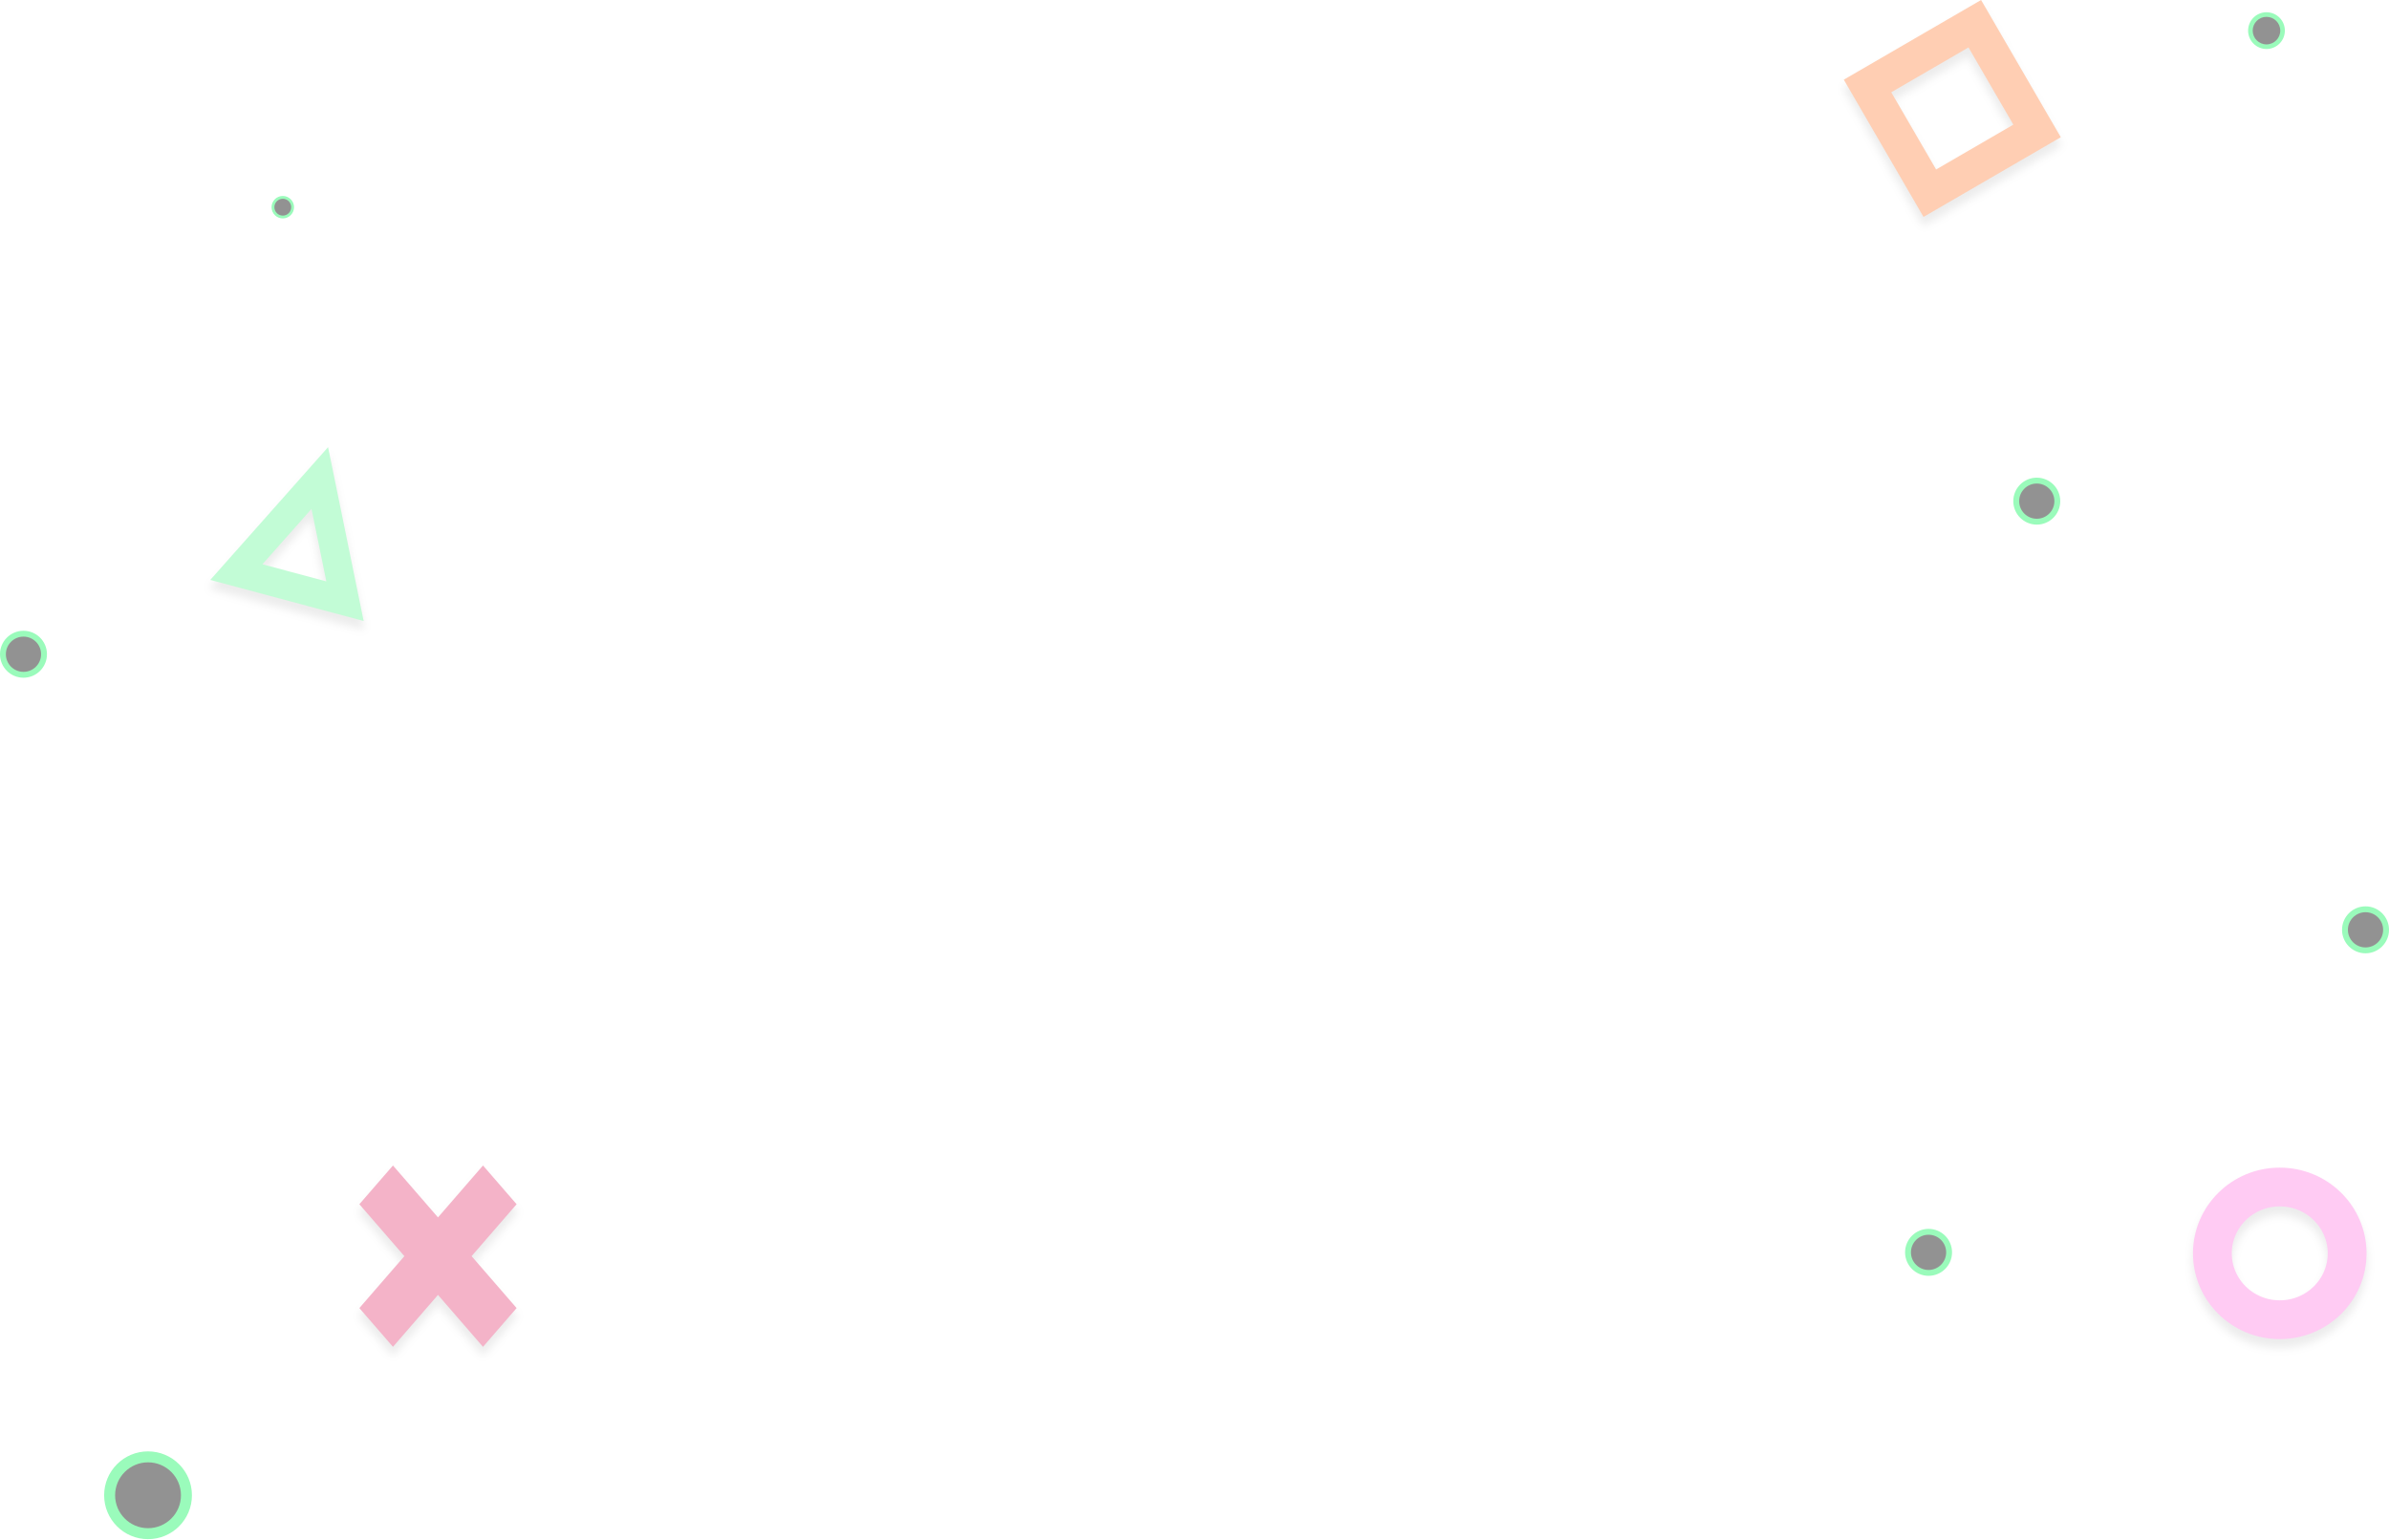
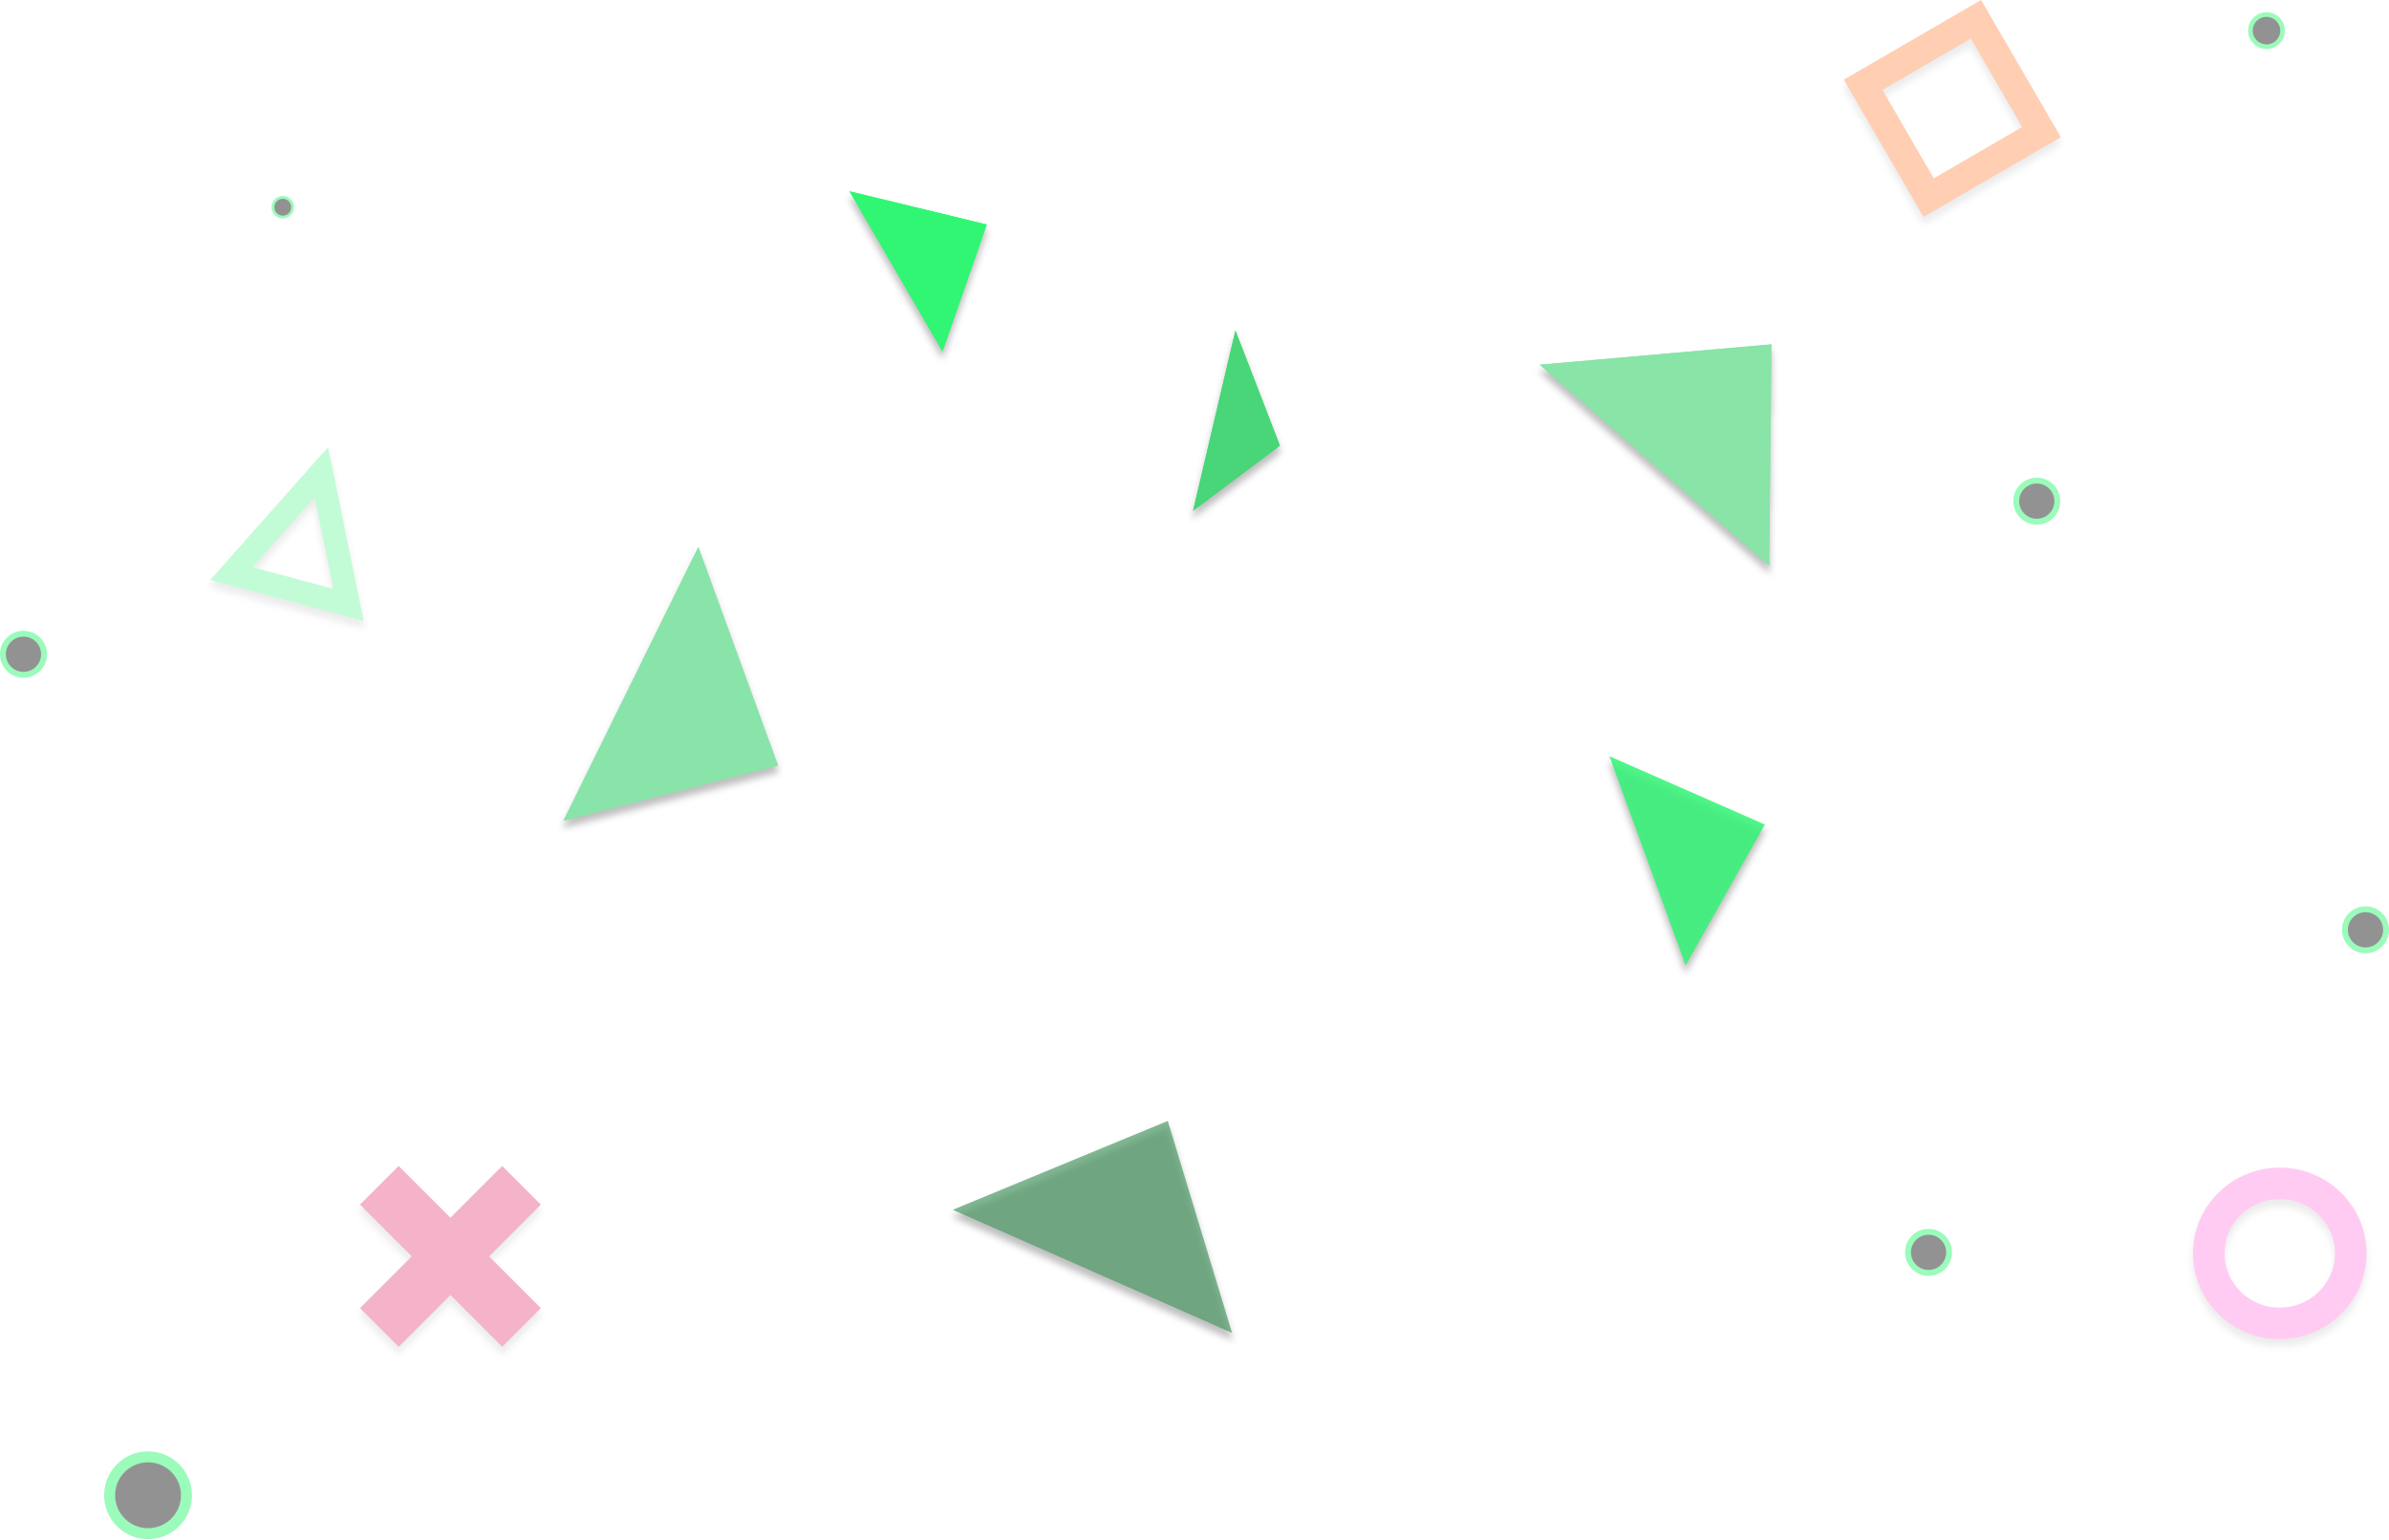
- <svg xmlns="http://www.w3.org/2000/svg" width="1170" height="754" viewBox="0 0 1170 754" fill="none">
-   <g opacity="0.3" filter="url(#filter0_d)">
-     <path d="M192.454 570.952L214.5 596.384L236.546 570.952L253 589.933L230.954 615.366L253 640.799L236.546 659.781L214.5 634.348L192.454 659.781L176 640.799L198.046 615.366L176 589.933L192.454 570.952Z" fill="#D90047" />
+ <svg xmlns="http://www.w3.org/2000/svg" width="1440" height="928" viewBox="0 0 1440 928" fill="none">
+   <g filter="url(#filter0_d)">
+     <path d="M420.923 329.846L468.923 461.538L339.692 494.769L420.923 329.846Z" fill="#88E4A8" />
+     <path d="M420.923 329.846L468.923 461.538L339.692 494.769L420.923 329.846Z" fill="#88E4A8" />
  </g>
-   <g opacity="0.3" filter="url(#filter1_d)">
-     <path d="M1149.5 614C1149.5 631.844 1134.83 646.5 1116.5 646.5C1098.17 646.5 1083.5 631.844 1083.5 614C1083.5 596.156 1098.17 581.5 1116.5 581.5C1134.83 581.5 1149.5 596.156 1149.5 614Z" stroke="#FF50D8" stroke-width="19" />
+   <g filter="url(#filter1_d)">
+     <path d="M574.35 729.435L703.881 675.876L742.579 803.576L574.35 729.435Z" fill="#4C9A66" fill-opacity="0.45" />
+     <path d="M574.35 729.435L703.881 675.876L742.579 803.576L574.35 729.435Z" fill="#4C9A66" fill-opacity="0.45" />
  </g>
-   <g opacity="0.3" filter="url(#filter2_d)">
-     <path d="M115.752 280.259L156.613 234.179L168.96 294.516L115.752 280.259Z" stroke="#31F674" stroke-width="14" />
+   <g filter="url(#filter2_d)">
+     <path d="M970.188 456.032L1063.7 497.17L1016.03 581.941L970.188 456.032Z" fill="#31F674" fill-opacity="0.61" />
+     <path d="M970.188 456.032L1063.7 497.17L1016.03 581.941L970.188 456.032Z" fill="#31F674" fill-opacity="0.61" />
  </g>
-   <g opacity="0.3" filter="url(#filter3_d)">
-     <rect x="914.619" y="42.118" width="60.738" height="60.738" transform="rotate(-30.1425 914.619 42.1185)" stroke="#FF5C00" stroke-width="17" />
+   <g filter="url(#filter3_d)">
+     <path d="M928.101 219.903L1067.73 207.623L1066.38 341.051L928.101 219.903Z" fill="#88E4A7" />
+     <path d="M928.101 219.903L1067.73 207.623L1066.38 341.051L928.101 219.903Z" fill="#88E4A7" />
+   </g>
+   <g filter="url(#filter4_d)">
+     <path d="M512.065 115.339L594.775 135.374L568.103 211.871L512.065 115.339Z" fill="#31F674" />
+     <path d="M512.065 115.339L594.775 135.374L568.103 211.871L512.065 115.339Z" fill="#31F674" />
+   </g>
+   <g filter="url(#filter5_d)">
+     <path d="M744.667 199.283L771.468 268.707L719.16 307.947L744.667 199.283Z" fill="#48D678" />
+     <path d="M744.667 199.283L771.468 268.707L719.16 307.947L744.667 199.283Z" fill="#48D678" />
+   </g>
+   <g opacity="0.3" filter="url(#filter6_d)">
+     <path d="M240.292 703L271.501 734.207L302.708 703L326 726.292L294.792 757.5L326 788.708L302.708 812L271.501 780.792L240.292 812L217 788.708L248.208 757.5L217 726.292L240.292 703Z" fill="#D90047" />
+   </g>
+   <g opacity="0.3" filter="url(#filter7_d)">
+     <path d="M1416.96 755.692C1416.96 778.889 1397.9 797.885 1374.15 797.885C1350.41 797.885 1331.35 778.889 1331.35 755.692C1331.35 732.496 1350.41 713.5 1374.15 713.5C1397.9 713.5 1416.96 732.496 1416.96 755.692Z" stroke="#FF50D8" stroke-width="19" />
+   </g>
+   <g opacity="0.3" filter="url(#filter8_d)">
+     <path d="M139.521 345.818L193.69 284.731L210.058 364.718L139.521 345.818Z" stroke="#31F674" stroke-width="14" />
+   </g>
+   <g opacity="0.3" filter="url(#filter9_d)">
+     <rect x="1123" y="51.127" width="78.677" height="78.677" transform="rotate(-30.1425 1123 51.1269)" stroke="#FF5C00" stroke-width="17" />
  </g>
  <g opacity="0.49">
-     <circle cx="1158.5" cy="455.5" r="11.5" fill="#31F674" />
-     <circle cx="1158.5" cy="455.5" r="8.625" fill="#212121" />
+     <circle cx="1425.85" cy="560.615" r="14.154" fill="#31F674" />
+     <circle cx="1425.85" cy="560.615" r="10.615" fill="#212121" />
  </g>
  <g opacity="0.49">
-     <circle cx="997.5" cy="245.5" r="11.5" fill="#31F674" />
-     <circle cx="997.5" cy="245.5" r="8.625" fill="#212121" />
+     <circle cx="1227.69" cy="302.154" r="14.154" fill="#31F674" />
+     <circle cx="1227.69" cy="302.154" r="10.615" fill="#212121" />
  </g>
  <g opacity="0.49">
-     <circle cx="944.5" cy="613.5" r="11.5" fill="#31F674" />
-     <circle cx="944.5" cy="613.5" r="8.625" fill="#212121" />
+     <circle cx="1162.46" cy="755.077" r="14.154" fill="#31F674" />
+     <circle cx="1162.46" cy="755.077" r="10.615" fill="#212121" />
  </g>
  <g opacity="0.49">
-     <circle cx="72.5" cy="732.5" r="21.5" fill="#31F674" />
-     <circle cx="72.5" cy="732.5" r="16.125" fill="#212121" />
+     <circle cx="89.231" cy="901.538" r="26.462" fill="#31F674" />
+     <circle cx="89.231" cy="901.538" r="19.846" fill="#212121" />
  </g>
  <g opacity="0.49">
-     <circle cx="11.5" cy="320.5" r="11.5" fill="#31F674" />
-     <circle cx="11.5" cy="320.5" r="8.625" fill="#212121" />
+     <circle cx="14.154" cy="394.462" r="14.154" fill="#31F674" />
+     <circle cx="14.154" cy="394.462" r="10.615" fill="#212121" />
  </g>
  <g opacity="0.49">
-     <circle r="5.5" transform="matrix(-1 0 0 1 138.5 101.5)" fill="#31F674" />
-     <circle r="4.125" transform="matrix(-1 0 0 1 138.5 101.5)" fill="#212121" />
+     <circle r="6.769" transform="matrix(-1 0 0 1 170.462 124.923)" fill="#31F674" />
+     <circle r="5.077" transform="matrix(-1 0 0 1 170.462 124.923)" fill="#212121" />
  </g>
  <g opacity="0.49">
-     <circle cx="1110" cy="15" r="9" fill="#31F674" />
-     <circle cx="1110" cy="15" r="6.75" fill="#212121" />
+     <circle cx="1366.15" cy="18.462" r="11.077" fill="#31F674" />
+     <circle cx="1366.15" cy="18.462" r="8.308" fill="#212121" />
  </g>
  <defs>
-     <filter id="filter0_d" x="172" y="570.952" width="85" height="96.829" filterUnits="userSpaceOnUse" color-interpolation-filters="sRGB">
+     <filter id="filter0_d" x="335.692" y="329.846" width="137.231" height="172.923" filterUnits="userSpaceOnUse" color-interpolation-filters="sRGB">
      <feFlood flood-opacity="0" result="BackgroundImageFix" />
      <feColorMatrix in="SourceAlpha" type="matrix" values="0 0 0 0 0 0 0 0 0 0 0 0 0 0 0 0 0 0 127 0" />
      <feOffset dy="4" />
      <feGaussianBlur stdDeviation="2" />
      <feColorMatrix type="matrix" values="0 0 0 0 0 0 0 0 0 0 0 0 0 0 0 0 0 0 0.25 0" />
      <feBlend mode="normal" in2="BackgroundImageFix" result="effect1_dropShadow" />
      <feBlend mode="normal" in="SourceGraphic" in2="effect1_dropShadow" result="shape" />
    </filter>
-     <filter id="filter1_d" x="1070" y="572" width="93" height="92" filterUnits="userSpaceOnUse" color-interpolation-filters="sRGB">
+     <filter id="filter1_d" x="568.308" y="674.462" width="178.272" height="144.13" filterUnits="userSpaceOnUse" color-interpolation-filters="sRGB">
      <feFlood flood-opacity="0" result="BackgroundImageFix" />
      <feColorMatrix in="SourceAlpha" type="matrix" values="0 0 0 0 0 0 0 0 0 0 0 0 0 0 0 0 0 0 127 0" />
      <feOffset dy="4" />
      <feGaussianBlur stdDeviation="2" />
      <feColorMatrix type="matrix" values="0 0 0 0 0 0 0 0 0 0 0 0 0 0 0 0 0 0 0.25 0" />
      <feBlend mode="normal" in2="BackgroundImageFix" result="effect1_dropShadow" />
      <feBlend mode="normal" in="SourceGraphic" in2="effect1_dropShadow" result="shape" />
    </filter>
-     <filter id="filter2_d" x="99" y="209" width="103.209" height="103.209" filterUnits="userSpaceOnUse" color-interpolation-filters="sRGB">
+     <filter id="filter2_d" x="925.231" y="430.769" width="159.961" height="159.172" filterUnits="userSpaceOnUse" color-interpolation-filters="sRGB">
      <feFlood flood-opacity="0" result="BackgroundImageFix" />
      <feColorMatrix in="SourceAlpha" type="matrix" values="0 0 0 0 0 0 0 0 0 0 0 0 0 0 0 0 0 0 127 0" />
      <feOffset dy="4" />
      <feGaussianBlur stdDeviation="2" />
      <feColorMatrix type="matrix" values="0 0 0 0 0 0 0 0 0 0 0 0 0 0 0 0 0 0 0.25 0" />
      <feBlend mode="normal" in2="BackgroundImageFix" result="effect1_dropShadow" />
      <feBlend mode="normal" in="SourceGraphic" in2="effect1_dropShadow" result="shape" />
    </filter>
-     <filter id="filter3_d" x="899" y="0" width="114.262" height="114.262" filterUnits="userSpaceOnUse" color-interpolation-filters="sRGB">
+     <filter id="filter3_d" x="903.077" y="173.538" width="200.751" height="175.513" filterUnits="userSpaceOnUse" color-interpolation-filters="sRGB">
+       <feFlood flood-opacity="0" result="BackgroundImageFix" />
+       <feColorMatrix in="SourceAlpha" type="matrix" values="0 0 0 0 0 0 0 0 0 0 0 0 0 0 0 0 0 0 127 0" />
+       <feOffset dy="4" />
+       <feGaussianBlur stdDeviation="2" />
+       <feColorMatrix type="matrix" values="0 0 0 0 0 0 0 0 0 0 0 0 0 0 0 0 0 0 0.25 0" />
+       <feBlend mode="normal" in2="BackgroundImageFix" result="effect1_dropShadow" />
+       <feBlend mode="normal" in="SourceGraphic" in2="effect1_dropShadow" result="shape" />
+     </filter>
+     <filter id="filter4_d" x="480.742" y="91.077" width="134.829" height="128.794" filterUnits="userSpaceOnUse" color-interpolation-filters="sRGB">
+       <feFlood flood-opacity="0" result="BackgroundImageFix" />
+       <feColorMatrix in="SourceAlpha" type="matrix" values="0 0 0 0 0 0 0 0 0 0 0 0 0 0 0 0 0 0 127 0" />
+       <feOffset dy="4" />
+       <feGaussianBlur stdDeviation="2" />
+       <feColorMatrix type="matrix" values="0 0 0 0 0 0 0 0 0 0 0 0 0 0 0 0 0 0 0.25 0" />
+       <feBlend mode="normal" in2="BackgroundImageFix" result="effect1_dropShadow" />
+       <feBlend mode="normal" in="SourceGraphic" in2="effect1_dropShadow" result="shape" />
+     </filter>
+     <filter id="filter5_d" x="692.615" y="196.923" width="88.809" height="119.024" filterUnits="userSpaceOnUse" color-interpolation-filters="sRGB">
+       <feFlood flood-opacity="0" result="BackgroundImageFix" />
+       <feColorMatrix in="SourceAlpha" type="matrix" values="0 0 0 0 0 0 0 0 0 0 0 0 0 0 0 0 0 0 127 0" />
+       <feOffset dy="4" />
+       <feGaussianBlur stdDeviation="2" />
+       <feColorMatrix type="matrix" values="0 0 0 0 0 0 0 0 0 0 0 0 0 0 0 0 0 0 0.25 0" />
+       <feBlend mode="normal" in2="BackgroundImageFix" result="effect1_dropShadow" />
+       <feBlend mode="normal" in="SourceGraphic" in2="effect1_dropShadow" result="shape" />
+     </filter>
+     <filter id="filter6_d" x="213" y="703" width="117" height="117" filterUnits="userSpaceOnUse" color-interpolation-filters="sRGB">
+       <feFlood flood-opacity="0" result="BackgroundImageFix" />
+       <feColorMatrix in="SourceAlpha" type="matrix" values="0 0 0 0 0 0 0 0 0 0 0 0 0 0 0 0 0 0 127 0" />
+       <feOffset dy="4" />
+       <feGaussianBlur stdDeviation="2" />
+       <feColorMatrix type="matrix" values="0 0 0 0 0 0 0 0 0 0 0 0 0 0 0 0 0 0 0.25 0" />
+       <feBlend mode="normal" in2="BackgroundImageFix" result="effect1_dropShadow" />
+       <feBlend mode="normal" in="SourceGraphic" in2="effect1_dropShadow" result="shape" />
+     </filter>
+     <filter id="filter7_d" x="1317.85" y="704" width="112.615" height="111.385" filterUnits="userSpaceOnUse" color-interpolation-filters="sRGB">
+       <feFlood flood-opacity="0" result="BackgroundImageFix" />
+       <feColorMatrix in="SourceAlpha" type="matrix" values="0 0 0 0 0 0 0 0 0 0 0 0 0 0 0 0 0 0 127 0" />
+       <feOffset dy="4" />
+       <feGaussianBlur stdDeviation="2" />
+       <feColorMatrix type="matrix" values="0 0 0 0 0 0 0 0 0 0 0 0 0 0 0 0 0 0 0.25 0" />
+       <feBlend mode="normal" in2="BackgroundImageFix" result="effect1_dropShadow" />
+       <feBlend mode="normal" in="SourceGraphic" in2="effect1_dropShadow" result="shape" />
+     </filter>
+     <filter id="filter8_d" x="122.769" y="257.231" width="125.18" height="125.18" filterUnits="userSpaceOnUse" color-interpolation-filters="sRGB">
+       <feFlood flood-opacity="0" result="BackgroundImageFix" />
+       <feColorMatrix in="SourceAlpha" type="matrix" values="0 0 0 0 0 0 0 0 0 0 0 0 0 0 0 0 0 0 127 0" />
+       <feOffset dy="4" />
+       <feGaussianBlur stdDeviation="2" />
+       <feColorMatrix type="matrix" values="0 0 0 0 0 0 0 0 0 0 0 0 0 0 0 0 0 0 0.25 0" />
+       <feBlend mode="normal" in2="BackgroundImageFix" result="effect1_dropShadow" />
+       <feBlend mode="normal" in="SourceGraphic" in2="effect1_dropShadow" result="shape" />
+     </filter>
+     <filter id="filter9_d" x="1107.38" y="3.05176e-05" width="138.784" height="138.784" filterUnits="userSpaceOnUse" color-interpolation-filters="sRGB">
      <feFlood flood-opacity="0" result="BackgroundImageFix" />
      <feColorMatrix in="SourceAlpha" type="matrix" values="0 0 0 0 0 0 0 0 0 0 0 0 0 0 0 0 0 0 127 0" />
      <feOffset dy="4" />
      <feGaussianBlur stdDeviation="2" />
      <feColorMatrix type="matrix" values="0 0 0 0 0 0 0 0 0 0 0 0 0 0 0 0 0 0 0.25 0" />
      <feBlend mode="normal" in2="BackgroundImageFix" result="effect1_dropShadow" />
      <feBlend mode="normal" in="SourceGraphic" in2="effect1_dropShadow" result="shape" />
    </filter>
  </defs>
</svg>
